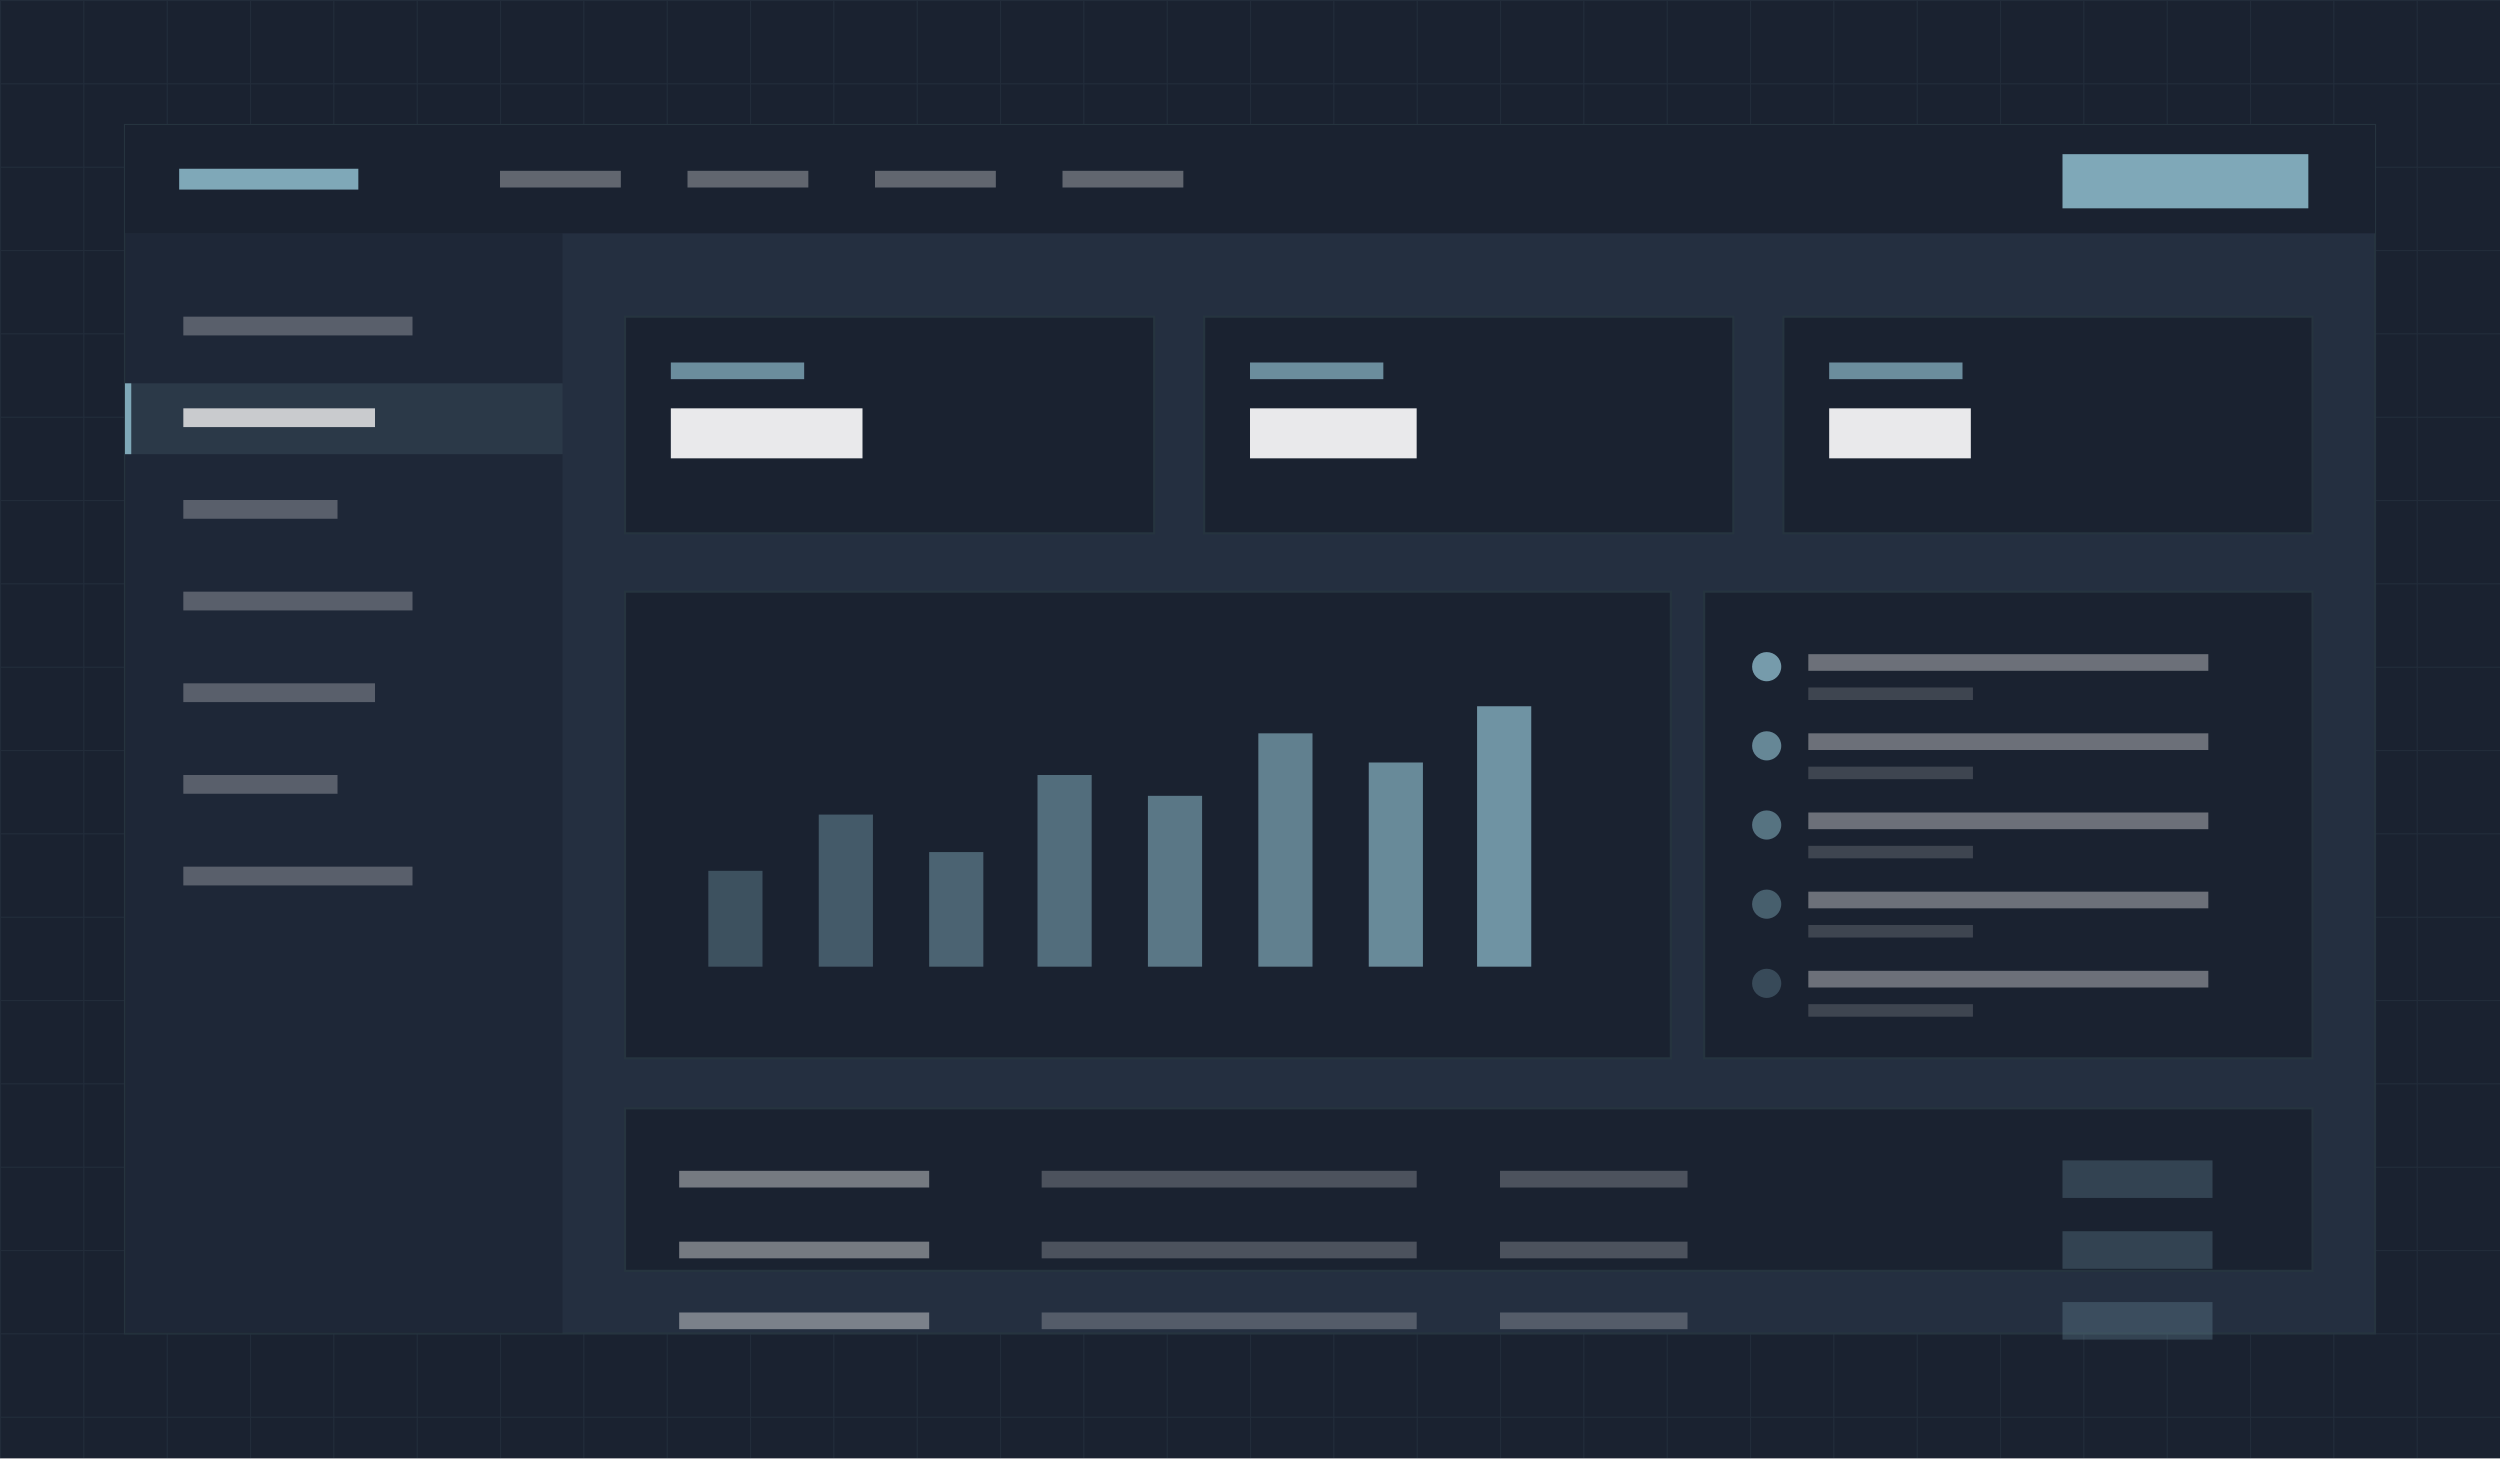
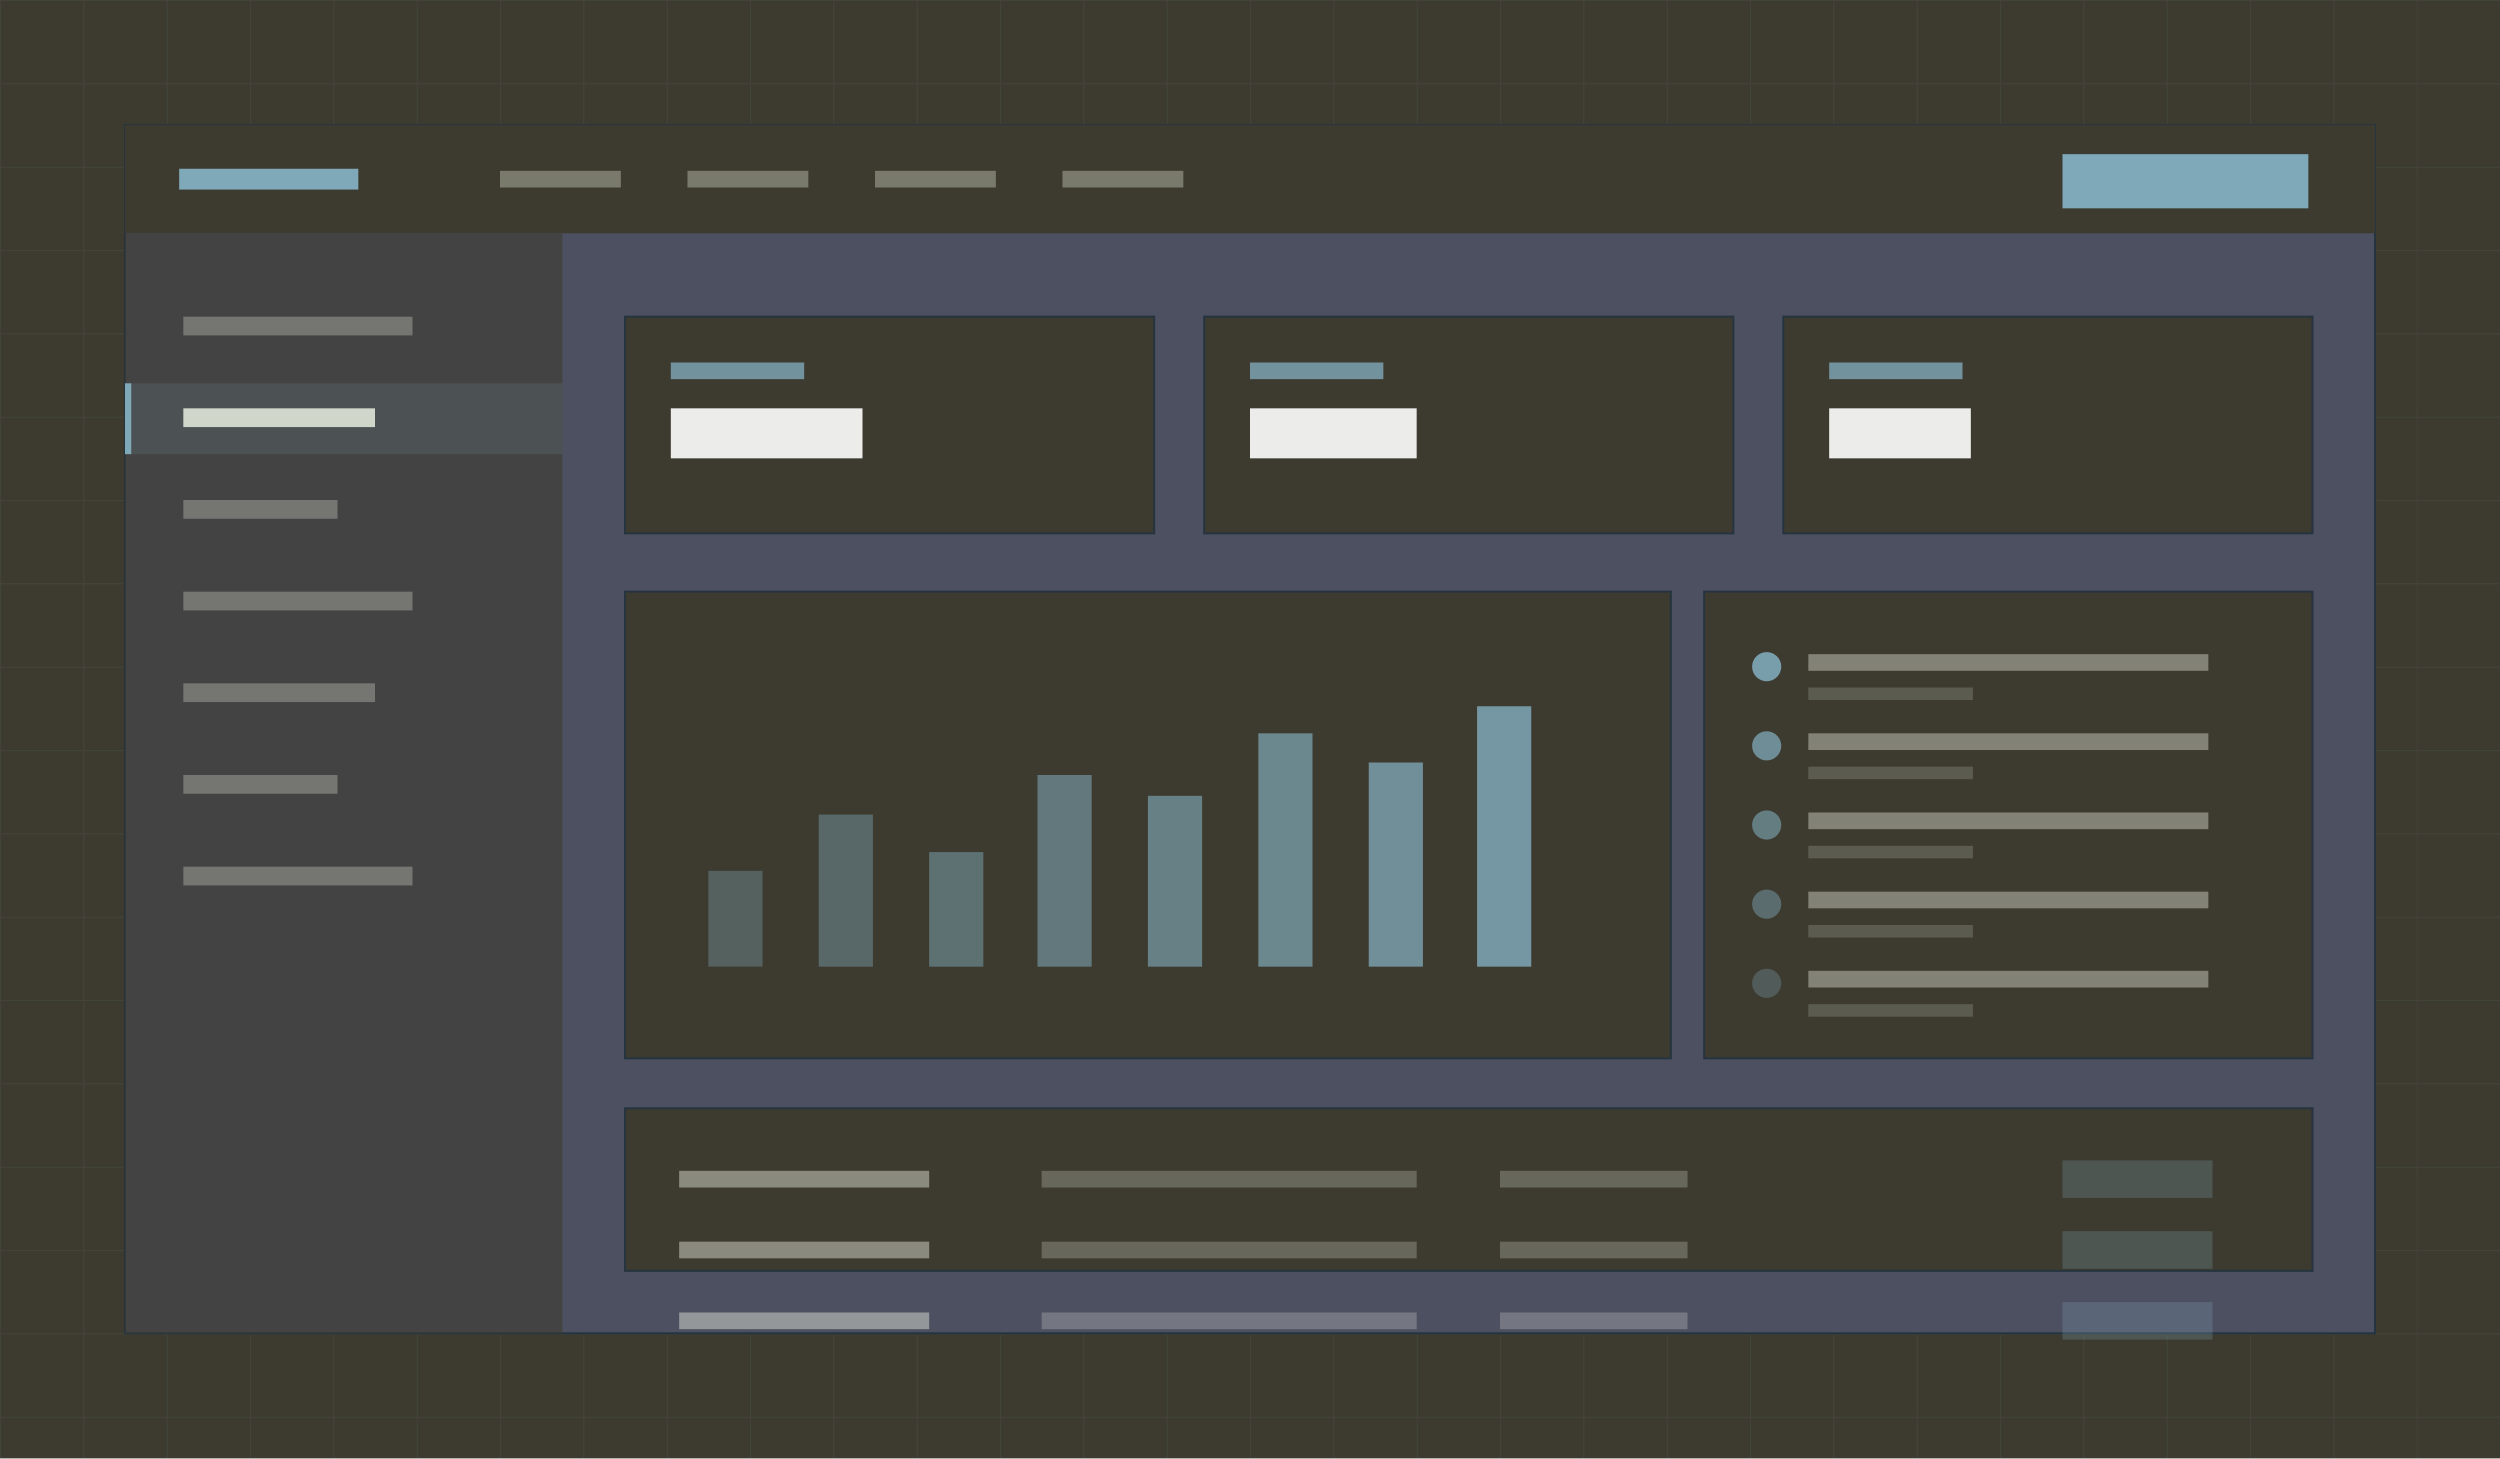
<svg xmlns="http://www.w3.org/2000/svg" viewBox="0 0 1200 700" width="1200" height="700" role="img" aria-label="RIDGELINE PROPERTY CO. — interface layout">
-   <rect width="1200" height="700" fill="#1a2230" />
+   <rect width="1200" height="700" fill="#3D3B30" />
  <defs>
    <pattern id="g40" width="40" height="40" patternUnits="userSpaceOnUse">
      <path d="M 40 0 L 0 0 0 40" fill="none" stroke="#7fa8b8" stroke-width="1" />
    </pattern>
  </defs>
  <rect width="1200" height="700" fill="url(#g40)" opacity="0.08" />
-   <rect x="60" y="60" width="1080" height="580" fill="#242f40" stroke="#26343f" />
-   <rect x="60" y="60" width="1080" height="52" fill="#1a2230" />
+   <rect x="60" y="60" width="1080" height="580" fill="#4D5061" stroke="#26343f" />
+   <rect x="60" y="60" width="1080" height="52" fill="#3D3B30" />
  <rect x="86" y="81" width="86" height="10" fill="#7fa8b8" />
-   <rect x="240" y="82" width="58" height="8" fill="#e5e5e5" opacity="0.35" />
-   <rect x="330" y="82" width="58" height="8" fill="#e5e5e5" opacity="0.35" />
-   <rect x="420" y="82" width="58" height="8" fill="#e5e5e5" opacity="0.35" />
-   <rect x="510" y="82" width="58" height="8" fill="#e5e5e5" opacity="0.35" />
+   <rect x="240" y="82" width="58" height="8" fill="#E9EDDE" opacity="0.35" />
+   <rect x="330" y="82" width="58" height="8" fill="#E9EDDE" opacity="0.35" />
+   <rect x="420" y="82" width="58" height="8" fill="#E9EDDE" opacity="0.35" />
+   <rect x="510" y="82" width="58" height="8" fill="#E9EDDE" opacity="0.35" />
  <rect x="990" y="74" width="118" height="26" fill="#7fa8b8" />
-   <rect x="60" y="112" width="210" height="528" fill="#1a2230" opacity="0.6" />
-   <rect x="88" y="152" width="110" height="9" fill="#e5e5e5" opacity="0.3" />
+   <rect x="60" y="112" width="210" height="528" fill="#3D3B30" opacity="0.6" />
+   <rect x="88" y="152" width="110" height="9" fill="#E9EDDE" opacity="0.3" />
  <rect x="60" y="184" width="210" height="34" fill="#7fa8b8" opacity="0.14" />
  <rect x="60" y="184" width="3" height="34" fill="#7fa8b8" />
-   <rect x="88" y="196" width="92" height="9" fill="#e5e5e5" opacity="0.85" />
-   <rect x="88" y="240" width="74" height="9" fill="#e5e5e5" opacity="0.3" />
-   <rect x="88" y="284" width="110" height="9" fill="#e5e5e5" opacity="0.3" />
-   <rect x="88" y="328" width="92" height="9" fill="#e5e5e5" opacity="0.3" />
-   <rect x="88" y="372" width="74" height="9" fill="#e5e5e5" opacity="0.3" />
-   <rect x="88" y="416" width="110" height="9" fill="#e5e5e5" opacity="0.3" />
-   <rect x="300" y="152" width="254" height="104" fill="#1a2230" stroke="#26343f" />
+   <rect x="88" y="196" width="92" height="9" fill="#E9EDDE" opacity="0.85" />
+   <rect x="88" y="240" width="74" height="9" fill="#E9EDDE" opacity="0.3" />
+   <rect x="88" y="284" width="110" height="9" fill="#E9EDDE" opacity="0.3" />
+   <rect x="88" y="328" width="92" height="9" fill="#E9EDDE" opacity="0.3" />
+   <rect x="88" y="372" width="74" height="9" fill="#E9EDDE" opacity="0.3" />
+   <rect x="88" y="416" width="110" height="9" fill="#E9EDDE" opacity="0.3" />
+   <rect x="300" y="152" width="254" height="104" fill="#3D3B30" stroke="#26343f" />
  <rect x="322" y="174" width="64" height="8" fill="#7fa8b8" opacity="0.8" />
  <rect x="322" y="196" width="92" height="24" fill="#ffffff" opacity="0.9" />
-   <rect x="578" y="152" width="254" height="104" fill="#1a2230" stroke="#26343f" />
+   <rect x="578" y="152" width="254" height="104" fill="#3D3B30" stroke="#26343f" />
  <rect x="600" y="174" width="64" height="8" fill="#7fa8b8" opacity="0.8" />
  <rect x="600" y="196" width="80" height="24" fill="#ffffff" opacity="0.9" />
-   <rect x="856" y="152" width="254" height="104" fill="#1a2230" stroke="#26343f" />
+   <rect x="856" y="152" width="254" height="104" fill="#3D3B30" stroke="#26343f" />
  <rect x="878" y="174" width="64" height="8" fill="#7fa8b8" opacity="0.8" />
  <rect x="878" y="196" width="68" height="24" fill="#ffffff" opacity="0.9" />
-   <rect x="300" y="284" width="502" height="224" fill="#1a2230" stroke="#26343f" />
+   <rect x="300" y="284" width="502" height="224" fill="#3D3B30" stroke="#26343f" />
  <rect x="340" y="418" width="26" height="46" fill="#7fa8b8" opacity="0.35" />
  <rect x="393" y="391" width="26" height="73" fill="#7fa8b8" opacity="0.42" />
  <rect x="446" y="409" width="26" height="55" fill="#7fa8b8" opacity="0.49" />
  <rect x="498" y="372" width="26" height="92" fill="#7fa8b8" opacity="0.56" />
  <rect x="551" y="382" width="26" height="82" fill="#7fa8b8" opacity="0.63" />
  <rect x="604" y="352" width="26" height="112" fill="#7fa8b8" opacity="0.70" />
  <rect x="657" y="366" width="26" height="98" fill="#7fa8b8" opacity="0.77" />
  <rect x="709" y="339" width="26" height="125" fill="#7fa8b8" opacity="0.84" />
-   <rect x="818" y="284" width="292" height="224" fill="#1a2230" stroke="#26343f" />
+   <rect x="818" y="284" width="292" height="224" fill="#3D3B30" stroke="#26343f" />
  <circle cx="848" cy="320" r="7" fill="#7fa8b8" opacity="0.90" />
-   <rect x="868" y="314" width="192" height="8" fill="#e5e5e5" opacity="0.4" />
-   <rect x="868" y="330" width="79" height="6" fill="#e5e5e5" opacity="0.18" />
+   <rect x="868" y="314" width="192" height="8" fill="#E9EDDE" opacity="0.4" />
+   <rect x="868" y="330" width="79" height="6" fill="#E9EDDE" opacity="0.18" />
  <circle cx="848" cy="358" r="7" fill="#7fa8b8" opacity="0.75" />
-   <rect x="868" y="352" width="192" height="8" fill="#e5e5e5" opacity="0.4" />
-   <rect x="868" y="368" width="79" height="6" fill="#e5e5e5" opacity="0.18" />
+   <rect x="868" y="352" width="192" height="8" fill="#E9EDDE" opacity="0.4" />
+   <rect x="868" y="368" width="79" height="6" fill="#E9EDDE" opacity="0.18" />
  <circle cx="848" cy="396" r="7" fill="#7fa8b8" opacity="0.60" />
-   <rect x="868" y="390" width="192" height="8" fill="#e5e5e5" opacity="0.4" />
-   <rect x="868" y="406" width="79" height="6" fill="#e5e5e5" opacity="0.18" />
+   <rect x="868" y="390" width="192" height="8" fill="#E9EDDE" opacity="0.4" />
+   <rect x="868" y="406" width="79" height="6" fill="#E9EDDE" opacity="0.18" />
  <circle cx="848" cy="434" r="7" fill="#7fa8b8" opacity="0.45" />
-   <rect x="868" y="428" width="192" height="8" fill="#e5e5e5" opacity="0.4" />
-   <rect x="868" y="444" width="79" height="6" fill="#e5e5e5" opacity="0.18" />
+   <rect x="868" y="428" width="192" height="8" fill="#E9EDDE" opacity="0.4" />
+   <rect x="868" y="444" width="79" height="6" fill="#E9EDDE" opacity="0.18" />
  <circle cx="848" cy="472" r="7" fill="#7fa8b8" opacity="0.30" />
-   <rect x="868" y="466" width="192" height="8" fill="#e5e5e5" opacity="0.4" />
-   <rect x="868" y="482" width="79" height="6" fill="#e5e5e5" opacity="0.18" />
-   <rect x="300" y="532" width="810" height="78" fill="#1a2230" stroke="#26343f" />
-   <rect x="326" y="562" width="120" height="8" fill="#e5e5e5" opacity="0.45" />
-   <rect x="500" y="562" width="180" height="8" fill="#e5e5e5" opacity="0.25" />
-   <rect x="720" y="562" width="90" height="8" fill="#e5e5e5" opacity="0.25" />
+   <rect x="868" y="466" width="192" height="8" fill="#E9EDDE" opacity="0.4" />
+   <rect x="868" y="482" width="79" height="6" fill="#E9EDDE" opacity="0.18" />
+   <rect x="300" y="532" width="810" height="78" fill="#3D3B30" stroke="#26343f" />
+   <rect x="326" y="562" width="120" height="8" fill="#E9EDDE" opacity="0.45" />
+   <rect x="500" y="562" width="180" height="8" fill="#E9EDDE" opacity="0.25" />
+   <rect x="720" y="562" width="90" height="8" fill="#E9EDDE" opacity="0.25" />
  <rect x="990" y="557" width="72" height="18" fill="#7fa8b8" opacity="0.25" />
-   <rect x="326" y="596" width="120" height="8" fill="#e5e5e5" opacity="0.45" />
-   <rect x="500" y="596" width="180" height="8" fill="#e5e5e5" opacity="0.25" />
-   <rect x="720" y="596" width="90" height="8" fill="#e5e5e5" opacity="0.25" />
+   <rect x="326" y="596" width="120" height="8" fill="#E9EDDE" opacity="0.45" />
+   <rect x="500" y="596" width="180" height="8" fill="#E9EDDE" opacity="0.25" />
+   <rect x="720" y="596" width="90" height="8" fill="#E9EDDE" opacity="0.25" />
  <rect x="990" y="591" width="72" height="18" fill="#7fa8b8" opacity="0.25" />
-   <rect x="326" y="630" width="120" height="8" fill="#e5e5e5" opacity="0.45" />
-   <rect x="500" y="630" width="180" height="8" fill="#e5e5e5" opacity="0.25" />
-   <rect x="720" y="630" width="90" height="8" fill="#e5e5e5" opacity="0.25" />
+   <rect x="326" y="630" width="120" height="8" fill="#E9EDDE" opacity="0.45" />
+   <rect x="500" y="630" width="180" height="8" fill="#E9EDDE" opacity="0.25" />
+   <rect x="720" y="630" width="90" height="8" fill="#E9EDDE" opacity="0.25" />
  <rect x="990" y="625" width="72" height="18" fill="#7fa8b8" opacity="0.25" />
</svg>
